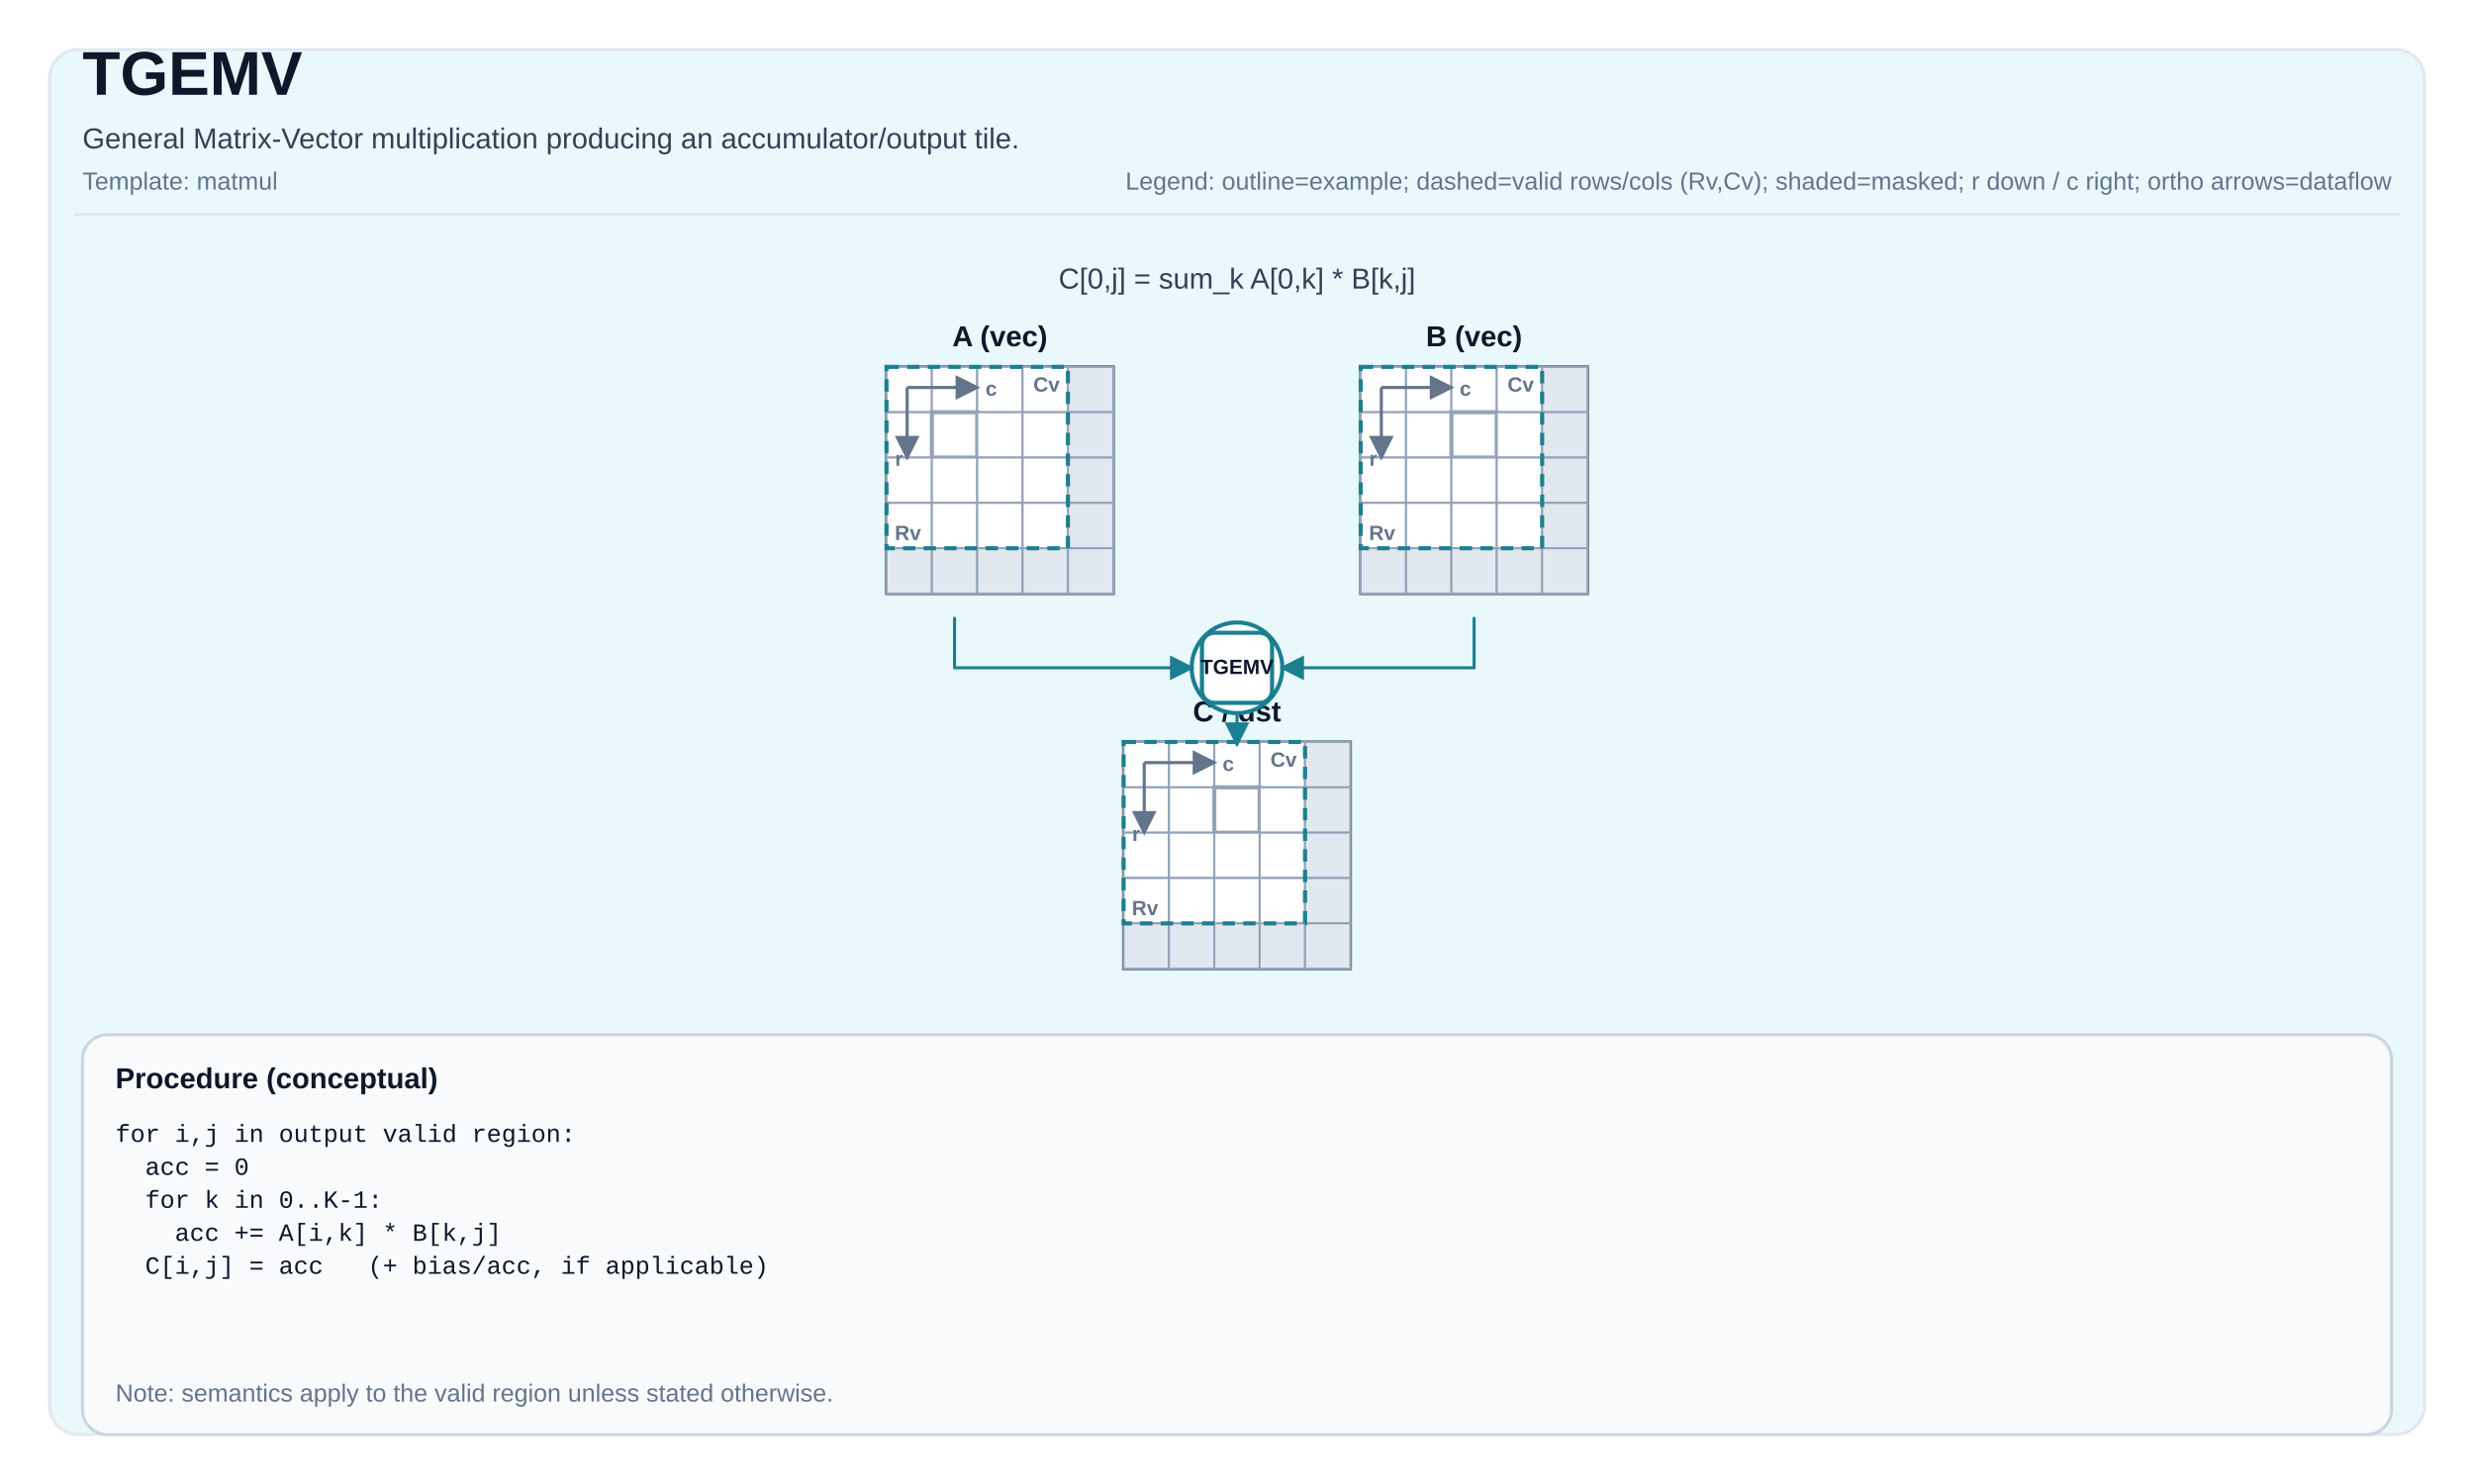
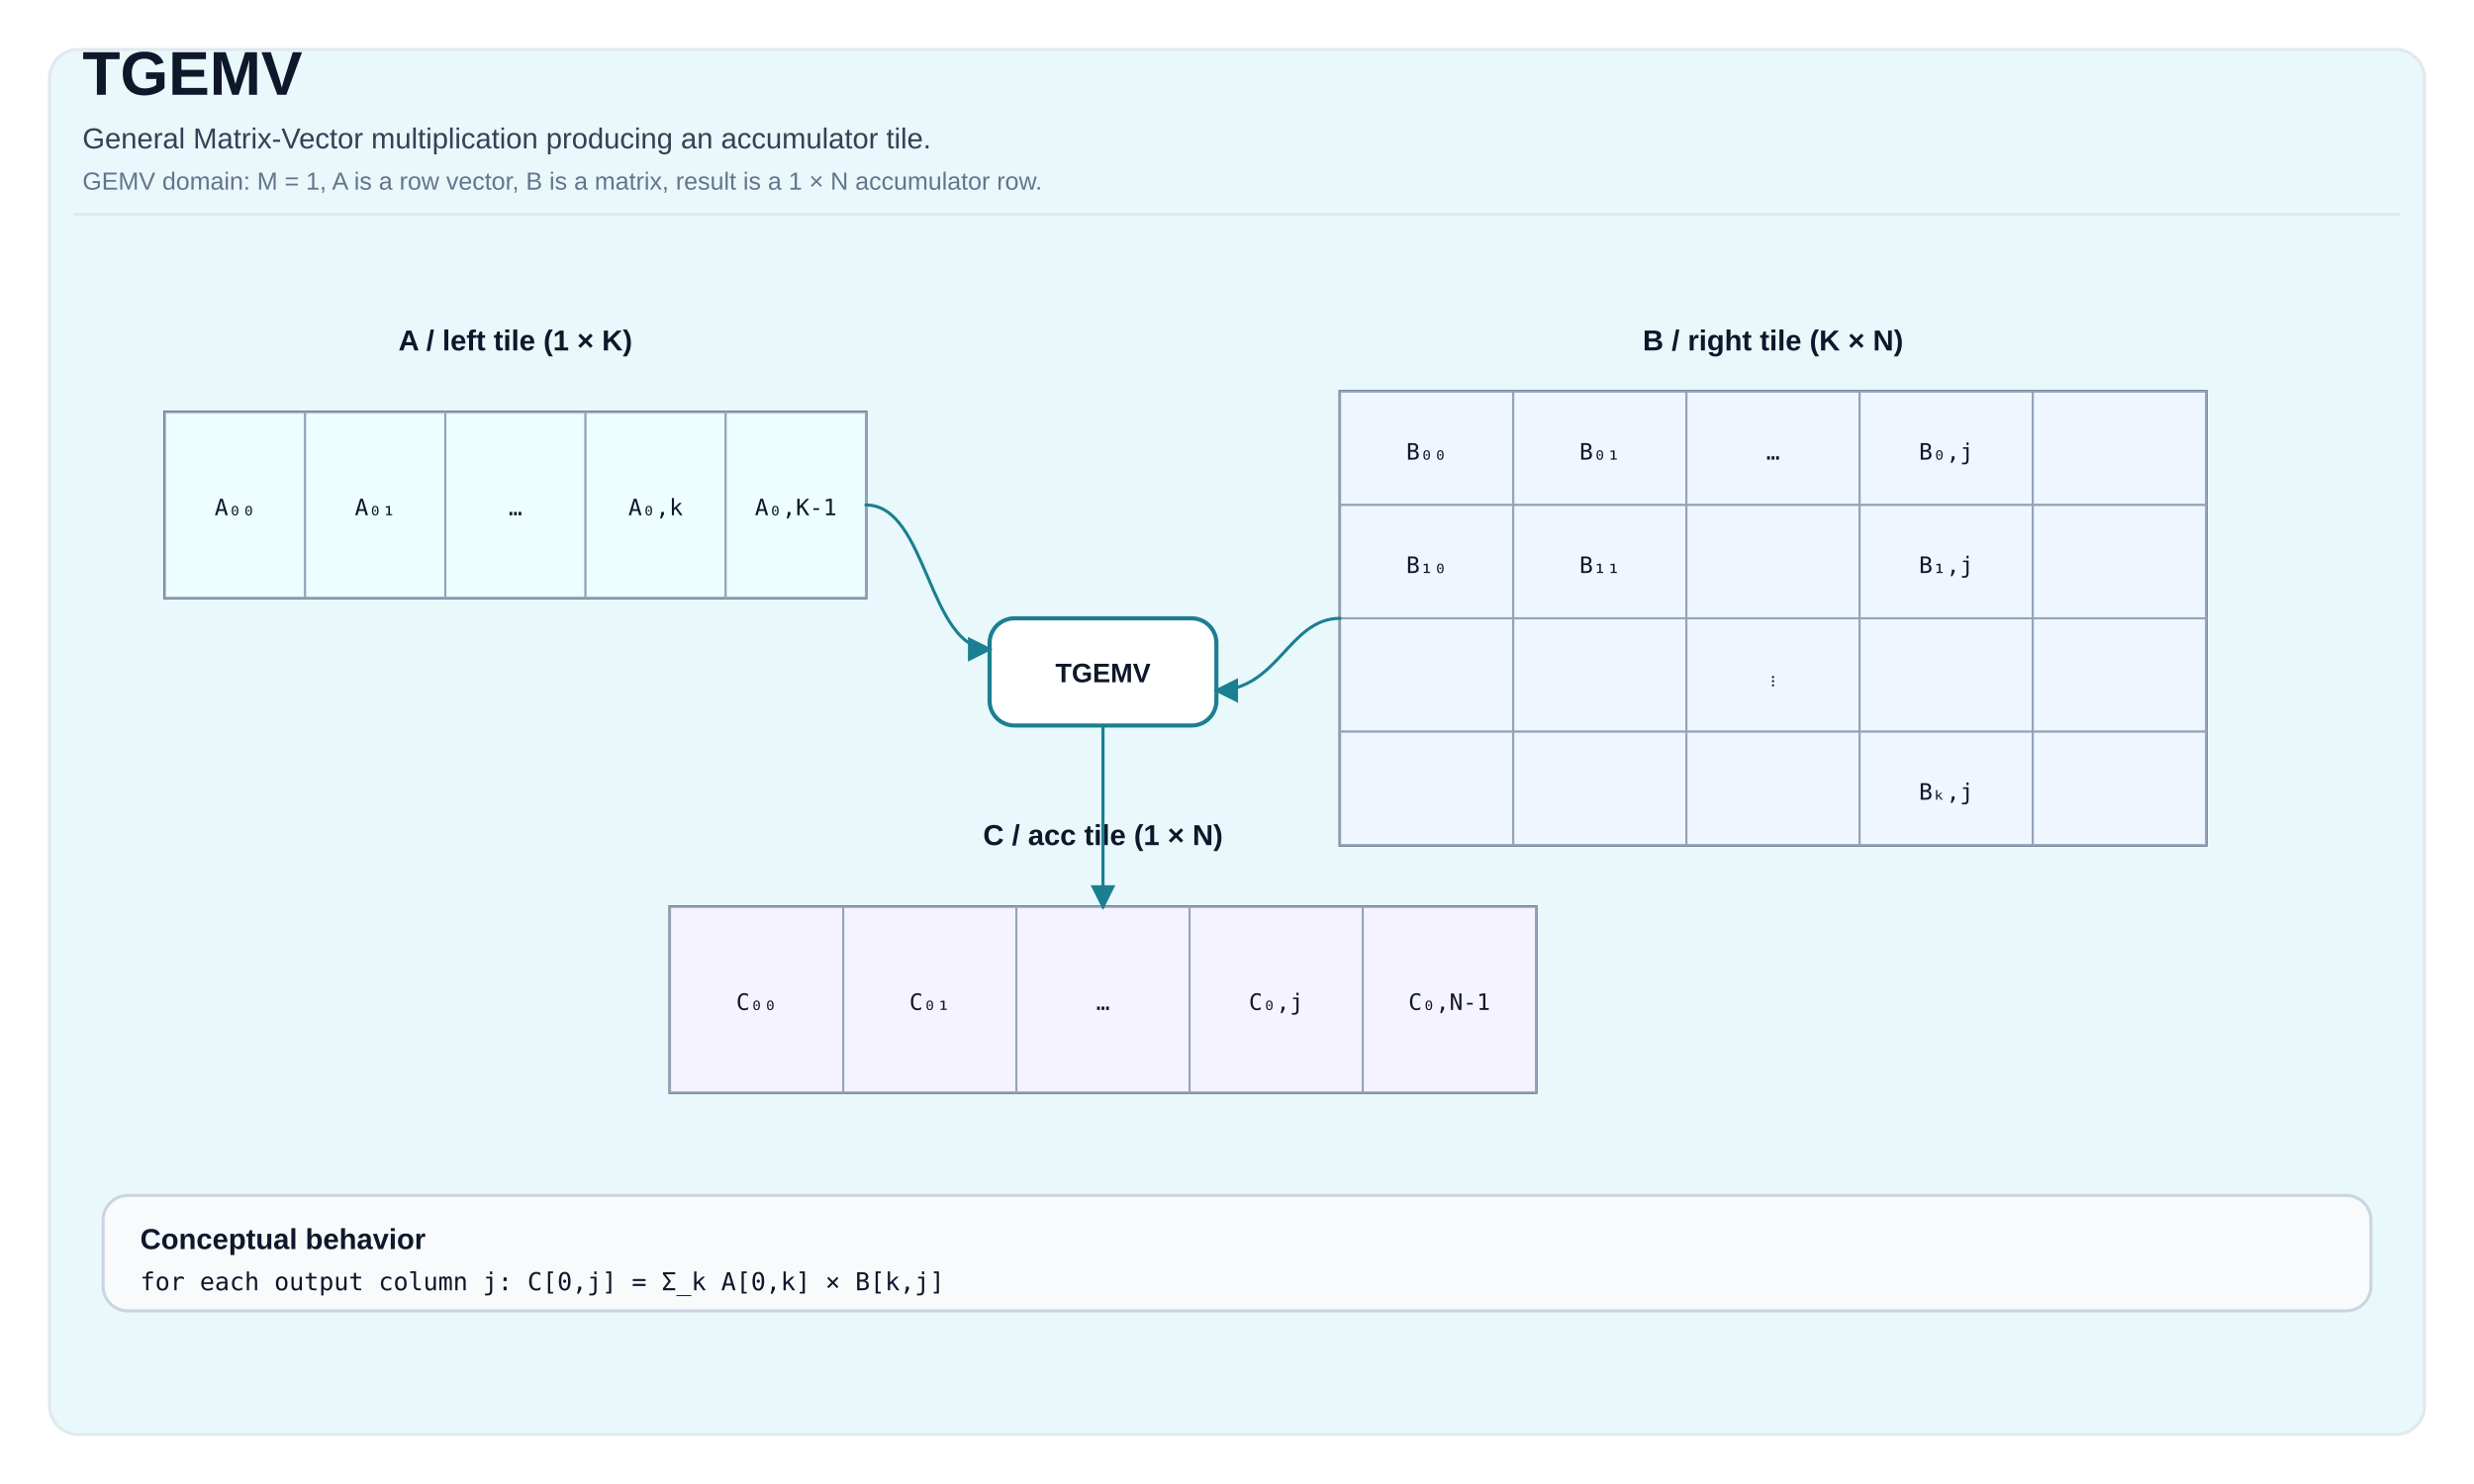
<svg xmlns="http://www.w3.org/2000/svg" width="1200" height="720" viewBox="0 0 1200 720" role="img" aria-label="TGEMV tile operation diagram">
  <defs>
    <marker id="arrow" markerWidth="8" markerHeight="8" refX="7" refY="4" orient="auto">
      <path d="M0,0 L0,8 L8,4 z" fill="#1B7F91" />
-     </marker>
-     <marker id="axisArrow" markerWidth="8" markerHeight="8" refX="7" refY="4" orient="auto">
-       <path d="M0,0 L0,8 L8,4 z" fill="#64748b" />
    </marker>
  </defs>
  <style>
svg { font-family: Arial, Helvetica, sans-serif; }
.title { font-size: 30px; font-weight: 700; fill: #0f172a; }
.subtitle { font-size: 14px; fill: #334155; }
.meta { font-size: 12px; fill: #64748b; }
.frame { fill: white; }
.panel { fill: #E8F8FB; stroke: #e2e8f0; stroke-width: 1.5; rx: 14; }
.tileLabel { font-size: 14px; font-weight: 700; fill: #0f172a; }
.tileBorder { fill: none; stroke: #475569; stroke-width: 1.5; }
.cell { fill: #ffffff; stroke: #94a3b8; stroke-width: 1; }
- .cellMasked { fill: #e2e8f0; }
- .cellHL { stroke-width: 2; }
- .cellText { font-family: ui-monospace, SFMono-Regular, Menlo, Monaco, Consolas, 'Liberation Mono', 'Courier New', monospace; font-size: 10px; fill: #0f172a; }
- .arrow { stroke-width: 1.5; fill: none; stroke-linejoin: round; stroke-linecap: round; }
- .axisLine { stroke: #64748b; stroke-width: 1.5; fill: none; }
- .axisText { font-size: 10px; fill: #64748b; font-weight: 700; }
- .opCircle { fill: #ffffff; stroke-width: 2; }
- .opRect { fill: #ffffff; stroke-width: 2; }
- .opText { font-size: 10px; font-weight: 800; fill: #0f172a; }
+ .cellA { fill: #ecfeff; }
+ .cellB { fill: #eff6ff; }
+ .cellC { fill: #f5f3ff; }
+ .cellText { font-family: ui-monospace, SFMono-Regular, Menlo, Monaco, Consolas, monospace; font-size: 11px; fill: #0f172a; }
+ .arrow { stroke-width: 1.5; fill: none; stroke-linejoin: round; stroke-linecap: round; marker-end: url(#arrow); }
.procBox { fill: #f8fafc; stroke: #cbd5e1; stroke-width: 1.5; rx: 12; }
.procTitle { font-size: 14px; font-weight: 700; fill: #0f172a; }
- .procText { font-family: ui-monospace, SFMono-Regular, Menlo, Monaco, Consolas, 'Liberation Mono', 'Courier New', monospace; font-size: 12px; fill: #0f172a; }
- .smallLabel { font-size: 12px; fill: #334155; }
- .scalarBox { fill: #ffffff; stroke: #cbd5e1; stroke-width: 1.5; }
- .scalarValue { font-size: 16px; font-weight: 700; }
- .validBox { fill: none; stroke-width: 2; stroke-dasharray: 6 4; }
+ .procText { font-family: ui-monospace, SFMono-Regular, Menlo, Monaco, Consolas, monospace; font-size: 12px; fill: #0f172a; }
+ .opBox { fill: #ffffff; stroke: #1B7F91; stroke-width: 2; rx: 12; }
+ .opText { font-size: 13px; font-weight: 800; fill: #0f172a; }
+ .note { font-size: 12px; fill: #334155; }
</style>
  <rect x="0" y="0" width="1200" height="720" class="frame" />
  <rect x="24" y="24" width="1152" height="672" class="panel" />
  <text x="40" y="46" class="title">TGEMV</text>
-   <text x="40" y="72" class="subtitle">General Matrix-Vector multiplication producing an accumulator/output tile.</text>
-   <text x="40" y="92" class="meta">Template: matmul</text>
-   <text x="1160" y="92" class="meta" text-anchor="end">Legend: outline=example; dashed=valid rows/cols (Rv,Cv); shaded=masked; r down / c right; ortho arrows=dataflow</text>
+   <text x="40" y="72" class="subtitle">General Matrix-Vector multiplication producing an accumulator tile.</text>
+   <text x="40" y="92" class="meta">GEMV domain: M = 1, A is a row vector, B is a matrix, result is a 1 × N accumulator row.</text>
  <line x1="36" y1="104" x2="1164" y2="104" stroke="#e2e8f0" stroke-width="1.5" />
-   <text x="485" y="168" class="tileLabel" text-anchor="middle">A (vec)</text>
-   <rect x="430" y="178" width="110" height="110" class="tileBorder" />
-   <rect x="430" y="178" width="22" height="22" class="cell" />
-   <rect x="452" y="178" width="22" height="22" class="cell" />
-   <rect x="474" y="178" width="22" height="22" class="cell" />
-   <rect x="496" y="178" width="22" height="22" class="cell" />
-   <rect x="518" y="178" width="22" height="22" class="cell cellMasked" />
-   <rect x="430" y="200" width="22" height="22" class="cell" />
-   <rect x="452" y="200" width="22" height="22" class="cell cellHL" stroke="#1B7F91" />
-   <rect x="474" y="200" width="22" height="22" class="cell" />
-   <rect x="496" y="200" width="22" height="22" class="cell" />
-   <rect x="518" y="200" width="22" height="22" class="cell cellMasked" />
-   <rect x="430" y="222" width="22" height="22" class="cell" />
-   <rect x="452" y="222" width="22" height="22" class="cell" />
-   <rect x="474" y="222" width="22" height="22" class="cell" />
-   <rect x="496" y="222" width="22" height="22" class="cell" />
-   <rect x="518" y="222" width="22" height="22" class="cell cellMasked" />
-   <rect x="430" y="244" width="22" height="22" class="cell" />
-   <rect x="452" y="244" width="22" height="22" class="cell" />
-   <rect x="474" y="244" width="22" height="22" class="cell" />
-   <rect x="496" y="244" width="22" height="22" class="cell" />
-   <rect x="518" y="244" width="22" height="22" class="cell cellMasked" />
-   <rect x="430" y="266" width="22" height="22" class="cell cellMasked" />
-   <rect x="452" y="266" width="22" height="22" class="cell cellMasked" />
-   <rect x="474" y="266" width="22" height="22" class="cell cellMasked" />
-   <rect x="496" y="266" width="22" height="22" class="cell cellMasked" />
-   <rect x="518" y="266" width="22" height="22" class="cell cellMasked" />
-   <rect x="430" y="178" width="88" height="88" class="validBox" stroke="#1B7F91" />
-   <text x="434" y="262" class="axisText">Rv</text>
-   <text x="514" y="190" class="axisText" text-anchor="end">Cv</text>
-   <path d="M 440 188 L 474 188" class="axisLine" marker-end="url(#axisArrow)" />
-   <path d="M 440 188 L 440 222" class="axisLine" marker-end="url(#axisArrow)" />
-   <text x="478" y="192" class="axisText">c</text>
-   <text x="438" y="226" class="axisText" text-anchor="end">r</text>
-   <text x="715" y="168" class="tileLabel" text-anchor="middle">B (vec)</text>
-   <rect x="660" y="178" width="110" height="110" class="tileBorder" />
-   <rect x="660" y="178" width="22" height="22" class="cell" />
-   <rect x="682" y="178" width="22" height="22" class="cell" />
-   <rect x="704" y="178" width="22" height="22" class="cell" />
-   <rect x="726" y="178" width="22" height="22" class="cell" />
-   <rect x="748" y="178" width="22" height="22" class="cell cellMasked" />
-   <rect x="660" y="200" width="22" height="22" class="cell" />
-   <rect x="682" y="200" width="22" height="22" class="cell" />
-   <rect x="704" y="200" width="22" height="22" class="cell cellHL" stroke="#1B7F91" />
-   <rect x="726" y="200" width="22" height="22" class="cell" />
-   <rect x="748" y="200" width="22" height="22" class="cell cellMasked" />
-   <rect x="660" y="222" width="22" height="22" class="cell" />
-   <rect x="682" y="222" width="22" height="22" class="cell" />
-   <rect x="704" y="222" width="22" height="22" class="cell" />
-   <rect x="726" y="222" width="22" height="22" class="cell" />
-   <rect x="748" y="222" width="22" height="22" class="cell cellMasked" />
-   <rect x="660" y="244" width="22" height="22" class="cell" />
-   <rect x="682" y="244" width="22" height="22" class="cell" />
-   <rect x="704" y="244" width="22" height="22" class="cell" />
-   <rect x="726" y="244" width="22" height="22" class="cell" />
-   <rect x="748" y="244" width="22" height="22" class="cell cellMasked" />
-   <rect x="660" y="266" width="22" height="22" class="cell cellMasked" />
-   <rect x="682" y="266" width="22" height="22" class="cell cellMasked" />
-   <rect x="704" y="266" width="22" height="22" class="cell cellMasked" />
-   <rect x="726" y="266" width="22" height="22" class="cell cellMasked" />
-   <rect x="748" y="266" width="22" height="22" class="cell cellMasked" />
-   <rect x="660" y="178" width="88" height="88" class="validBox" stroke="#1B7F91" />
-   <text x="664" y="262" class="axisText">Rv</text>
-   <text x="744" y="190" class="axisText" text-anchor="end">Cv</text>
-   <path d="M 670 188 L 704 188" class="axisLine" marker-end="url(#axisArrow)" />
-   <path d="M 670 188 L 670 222" class="axisLine" marker-end="url(#axisArrow)" />
-   <text x="708" y="192" class="axisText">c</text>
-   <text x="668" y="226" class="axisText" text-anchor="end">r</text>
-   <text x="600" y="350" class="tileLabel" text-anchor="middle">C / dst</text>
-   <rect x="545" y="360" width="110" height="110" class="tileBorder" />
-   <rect x="545" y="360" width="22" height="22" class="cell" />
-   <rect x="567" y="360" width="22" height="22" class="cell" />
-   <rect x="589" y="360" width="22" height="22" class="cell" />
-   <rect x="611" y="360" width="22" height="22" class="cell" />
-   <rect x="633" y="360" width="22" height="22" class="cell cellMasked" />
-   <rect x="545" y="382" width="22" height="22" class="cell" />
-   <rect x="567" y="382" width="22" height="22" class="cell" />
-   <rect x="589" y="382" width="22" height="22" class="cell cellHL" stroke="#1B7F91" />
-   <rect x="611" y="382" width="22" height="22" class="cell" />
-   <rect x="633" y="382" width="22" height="22" class="cell cellMasked" />
-   <rect x="545" y="404" width="22" height="22" class="cell" />
-   <rect x="567" y="404" width="22" height="22" class="cell" />
-   <rect x="589" y="404" width="22" height="22" class="cell" />
-   <rect x="611" y="404" width="22" height="22" class="cell" />
-   <rect x="633" y="404" width="22" height="22" class="cell cellMasked" />
-   <rect x="545" y="426" width="22" height="22" class="cell" />
-   <rect x="567" y="426" width="22" height="22" class="cell" />
-   <rect x="589" y="426" width="22" height="22" class="cell" />
-   <rect x="611" y="426" width="22" height="22" class="cell" />
-   <rect x="633" y="426" width="22" height="22" class="cell cellMasked" />
-   <rect x="545" y="448" width="22" height="22" class="cell cellMasked" />
-   <rect x="567" y="448" width="22" height="22" class="cell cellMasked" />
-   <rect x="589" y="448" width="22" height="22" class="cell cellMasked" />
-   <rect x="611" y="448" width="22" height="22" class="cell cellMasked" />
-   <rect x="633" y="448" width="22" height="22" class="cell cellMasked" />
-   <rect x="545" y="360" width="88" height="88" class="validBox" stroke="#1B7F91" />
-   <text x="549" y="444" class="axisText">Rv</text>
-   <text x="629" y="372" class="axisText" text-anchor="end">Cv</text>
-   <path d="M 555 370 L 589 370" class="axisLine" marker-end="url(#axisArrow)" />
-   <path d="M 555 370 L 555 404" class="axisLine" marker-end="url(#axisArrow)" />
-   <text x="593" y="374" class="axisText">c</text>
-   <text x="553" y="408" class="axisText" text-anchor="end">r</text>
-   <text x="600" y="140" class="subtitle" text-anchor="middle" fill="#1B7F91">C[0,j] = sum_k A[0,k] * B[k,j]</text>
-   <circle cx="600" cy="324" r="22" class="opCircle" stroke="#1B7F91" />
-   <rect x="583" y="307" width="34" height="34" rx="6" class="opRect" stroke="#1B7F91" />
-   <text x="600" y="327.0" class="opText" font-size="10px" text-anchor="middle">TGEMV</text>
-   <path d="M 463 300 L 463 324 L 578 324" class="arrow" stroke="#1B7F91" marker-end="url(#arrow)" />
-   <path d="M 715 300 L 715 324 L 622 324" class="arrow" stroke="#1B7F91" marker-end="url(#arrow)" />
-   <path d="M 600 346 L 600 361" class="arrow" stroke="#1B7F91" marker-end="url(#arrow)" />
-   <rect x="40" y="502" width="1120" height="194" class="procBox" />
-   <text x="56" y="528" class="procTitle">Procedure (conceptual)</text>
-   <text x="56" y="554" class="procText" xml:space="preserve">
-     <tspan x="56" dy="0">for i,j in output valid region:</tspan>
-     <tspan x="56" dy="16">  acc = 0</tspan>
-     <tspan x="56" dy="16">  for k in 0..K-1:</tspan>
-     <tspan x="56" dy="16">    acc += A[i,k] * B[k,j]</tspan>
-     <tspan x="56" dy="16">  C[i,j] = acc   (+ bias/acc, if applicable)</tspan>
-   </text>
-   <text x="56" y="680" class="meta">Note: semantics apply to the valid region unless stated otherwise.</text>
+   <text x="250" y="170" class="tileLabel" text-anchor="middle">A / left tile (1 × K)</text>
+   <rect x="80" y="200" width="340" height="90" class="tileBorder" />
+   <rect x="80" y="200" width="68" height="90" class="cell cellA" />
+   <rect x="148" y="200" width="68" height="90" class="cell cellA" />
+   <rect x="216" y="200" width="68" height="90" class="cell cellA" />
+   <rect x="284" y="200" width="68" height="90" class="cell cellA" />
+   <rect x="352" y="200" width="68" height="90" class="cell cellA" />
+   <text x="114" y="250" class="cellText" text-anchor="middle">A₀₀</text>
+   <text x="182" y="250" class="cellText" text-anchor="middle">A₀₁</text>
+   <text x="250" y="250" class="cellText" text-anchor="middle">…</text>
+   <text x="318" y="250" class="cellText" text-anchor="middle">A₀,k</text>
+   <text x="386" y="250" class="cellText" text-anchor="middle">A₀,K-1</text>
+   <text x="860" y="170" class="tileLabel" text-anchor="middle">B / right tile (K × N)</text>
+   <rect x="650" y="190" width="420" height="220" class="tileBorder" />
+   <rect x="650" y="190" width="84" height="55" class="cell cellB" />
+   <rect x="734" y="190" width="84" height="55" class="cell cellB" />
+   <rect x="818" y="190" width="84" height="55" class="cell cellB" />
+   <rect x="902" y="190" width="84" height="55" class="cell cellB" />
+   <rect x="986" y="190" width="84" height="55" class="cell cellB" />
+   <rect x="650" y="245" width="84" height="55" class="cell cellB" />
+   <rect x="734" y="245" width="84" height="55" class="cell cellB" />
+   <rect x="818" y="245" width="84" height="55" class="cell cellB" />
+   <rect x="902" y="245" width="84" height="55" class="cell cellB" />
+   <rect x="986" y="245" width="84" height="55" class="cell cellB" />
+   <rect x="650" y="300" width="84" height="55" class="cell cellB" />
+   <rect x="734" y="300" width="84" height="55" class="cell cellB" />
+   <rect x="818" y="300" width="84" height="55" class="cell cellB" />
+   <rect x="902" y="300" width="84" height="55" class="cell cellB" />
+   <rect x="986" y="300" width="84" height="55" class="cell cellB" />
+   <rect x="650" y="355" width="84" height="55" class="cell cellB" />
+   <rect x="734" y="355" width="84" height="55" class="cell cellB" />
+   <rect x="818" y="355" width="84" height="55" class="cell cellB" />
+   <rect x="902" y="355" width="84" height="55" class="cell cellB" />
+   <rect x="986" y="355" width="84" height="55" class="cell cellB" />
+   <text x="692" y="223" class="cellText" text-anchor="middle">B₀₀</text>
+   <text x="776" y="223" class="cellText" text-anchor="middle">B₀₁</text>
+   <text x="860" y="223" class="cellText" text-anchor="middle">…</text>
+   <text x="944" y="223" class="cellText" text-anchor="middle">B₀,j</text>
+   <text x="692" y="278" class="cellText" text-anchor="middle">B₁₀</text>
+   <text x="776" y="278" class="cellText" text-anchor="middle">B₁₁</text>
+   <text x="944" y="278" class="cellText" text-anchor="middle">B₁,j</text>
+   <text x="860" y="333" class="cellText" text-anchor="middle">⋮</text>
+   <text x="944" y="388" class="cellText" text-anchor="middle">Bₖ,j</text>
+   <rect x="480" y="300" width="110" height="52" class="opBox" />
+   <text x="535" y="331" class="opText" text-anchor="middle">TGEMV</text>
+   <path d="M 420 245 C 450 245, 450 315, 480 315" class="arrow" stroke="#1B7F91" />
+   <path d="M 650 300 C 625 300, 620 335, 590 335" class="arrow" stroke="#1B7F91" />
+   <text x="535" y="410" class="tileLabel" text-anchor="middle">C / acc tile (1 × N)</text>
+   <rect x="325" y="440" width="420" height="90" class="tileBorder" />
+   <rect x="325" y="440" width="84" height="90" class="cell cellC" />
+   <rect x="409" y="440" width="84" height="90" class="cell cellC" />
+   <rect x="493" y="440" width="84" height="90" class="cell cellC" />
+   <rect x="577" y="440" width="84" height="90" class="cell cellC" />
+   <rect x="661" y="440" width="84" height="90" class="cell cellC" />
+   <text x="367" y="490" class="cellText" text-anchor="middle">C₀₀</text>
+   <text x="451" y="490" class="cellText" text-anchor="middle">C₀₁</text>
+   <text x="535" y="490" class="cellText" text-anchor="middle">…</text>
+   <text x="619" y="490" class="cellText" text-anchor="middle">C₀,j</text>
+   <text x="703" y="490" class="cellText" text-anchor="middle">C₀,N-1</text>
+   <path d="M 535 352 L 535 440" class="arrow" stroke="#1B7F91" />
+   <rect x="50" y="580" width="1100" height="56" class="procBox" />
+   <text x="68" y="606" class="procTitle">Conceptual behavior</text>
+   <text x="68" y="626" class="procText">for each output column j: C[0,j] = Σ_k A[0,k] × B[k,j]</text>
</svg>
